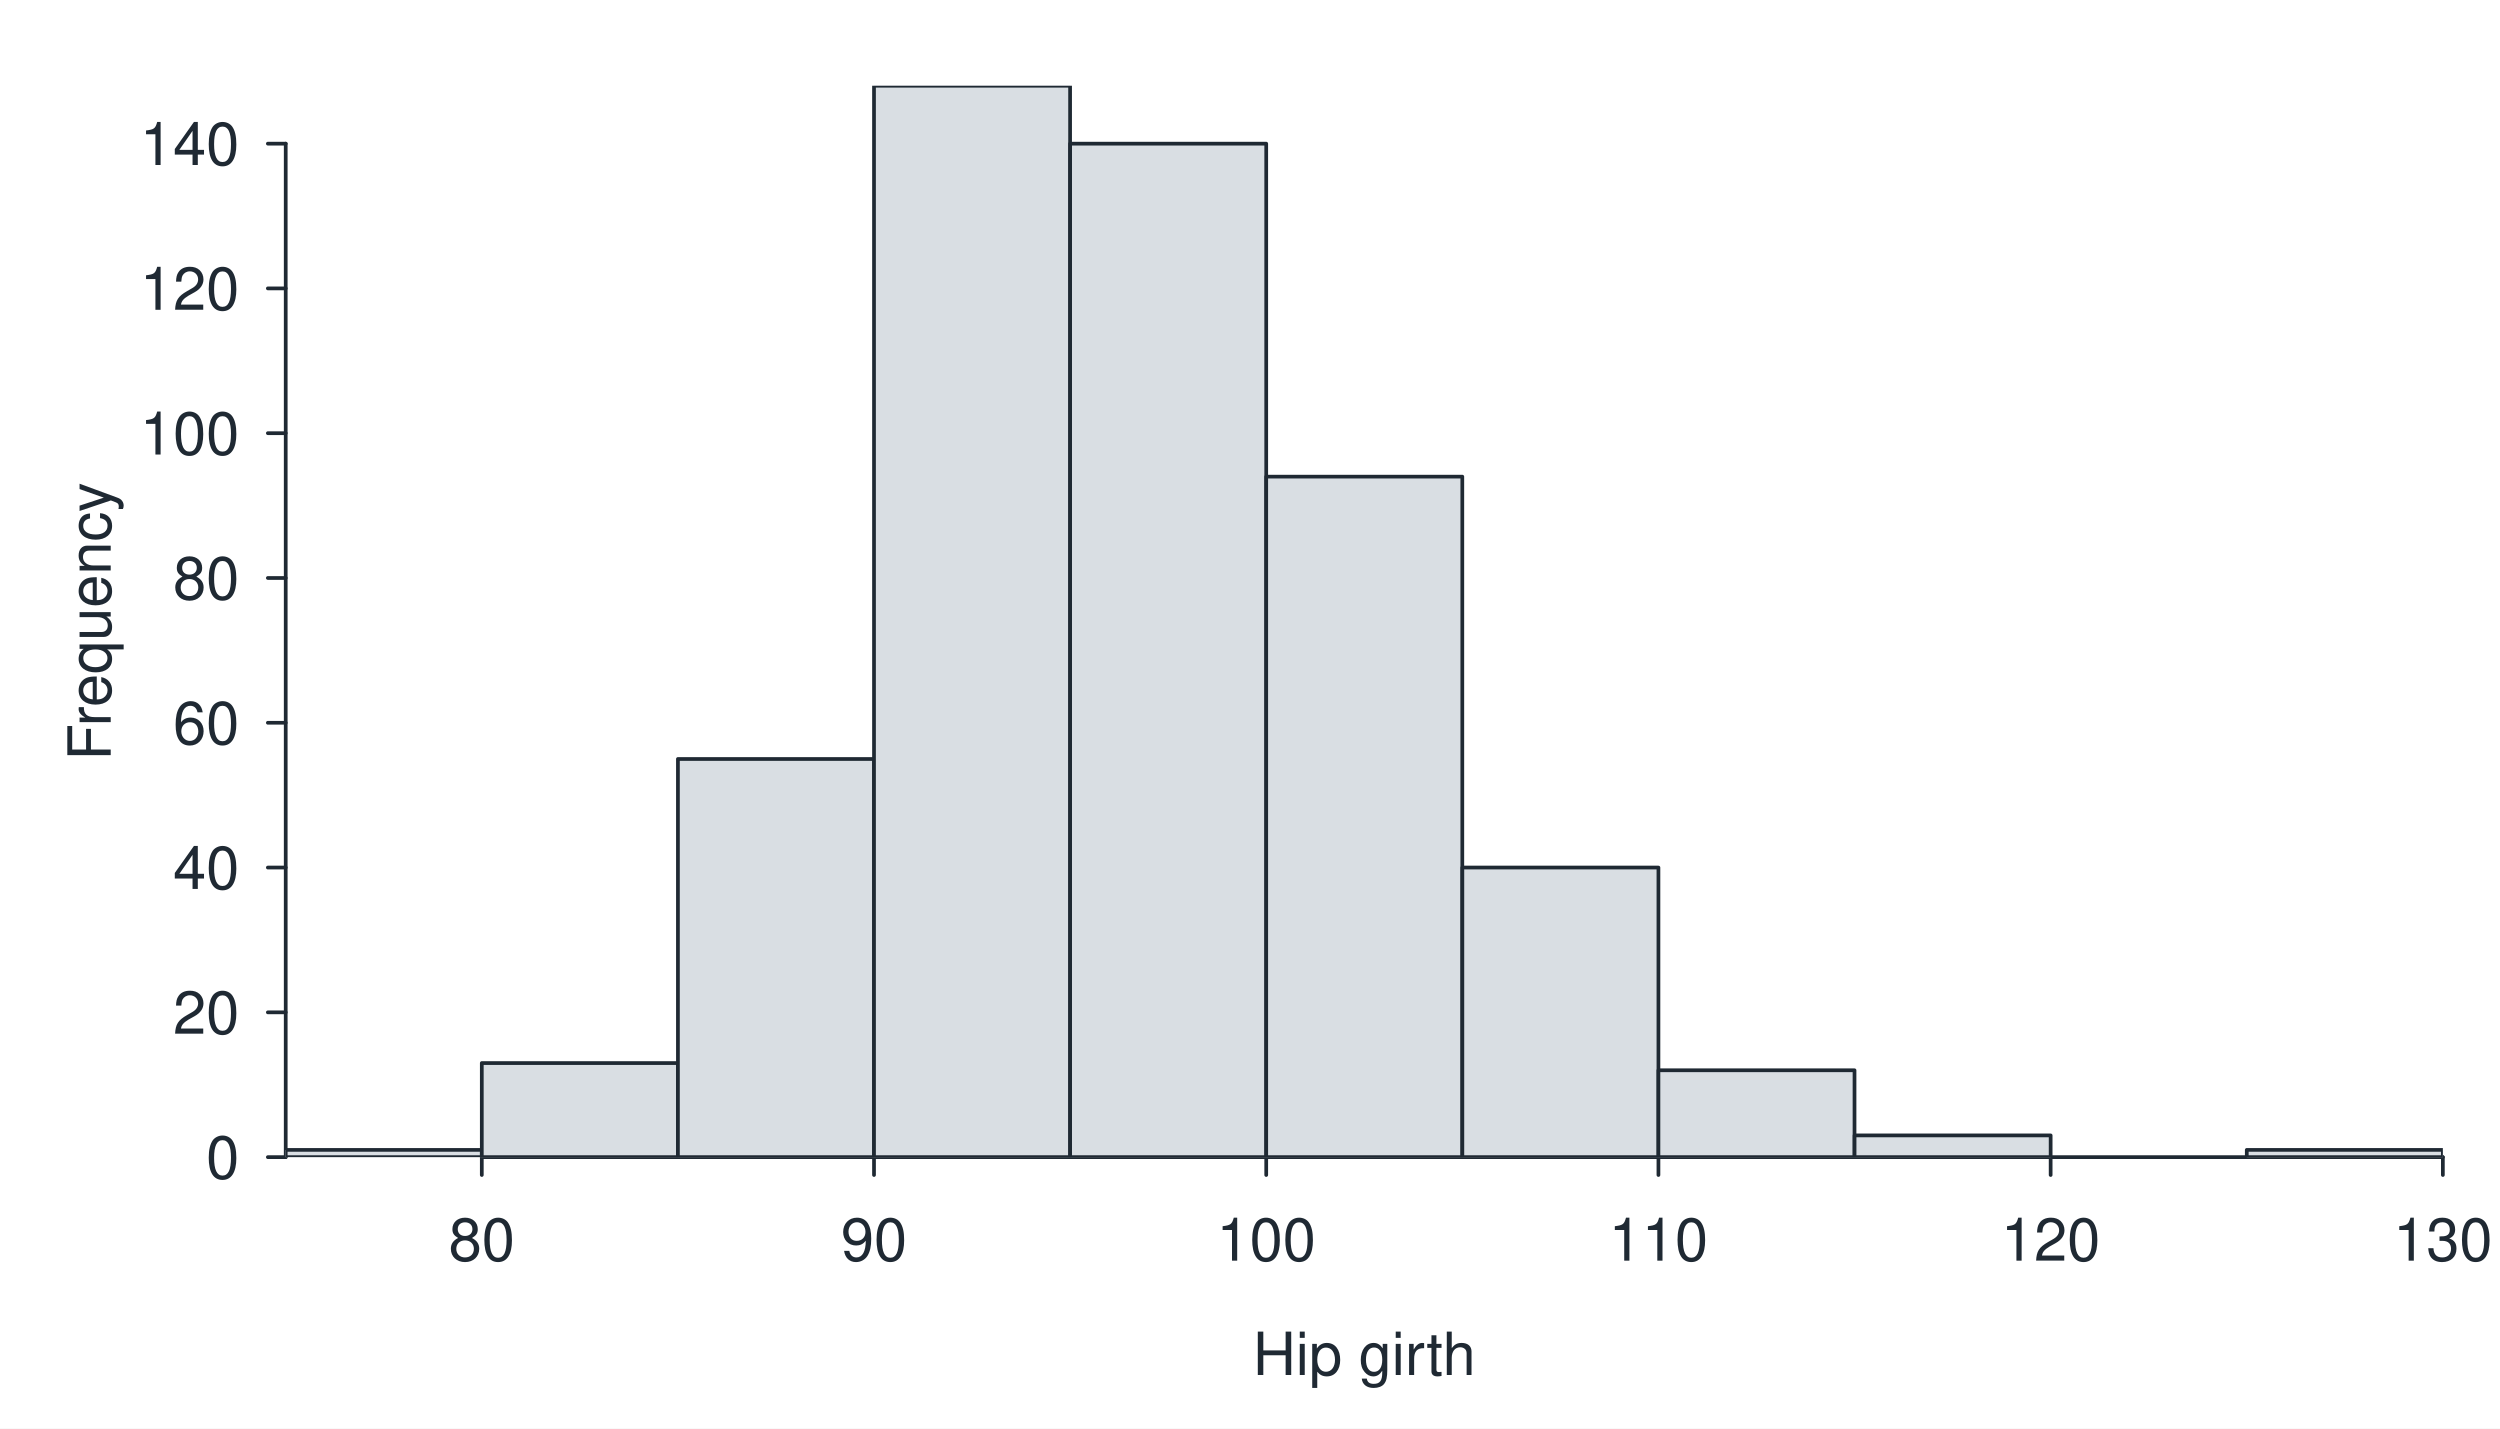
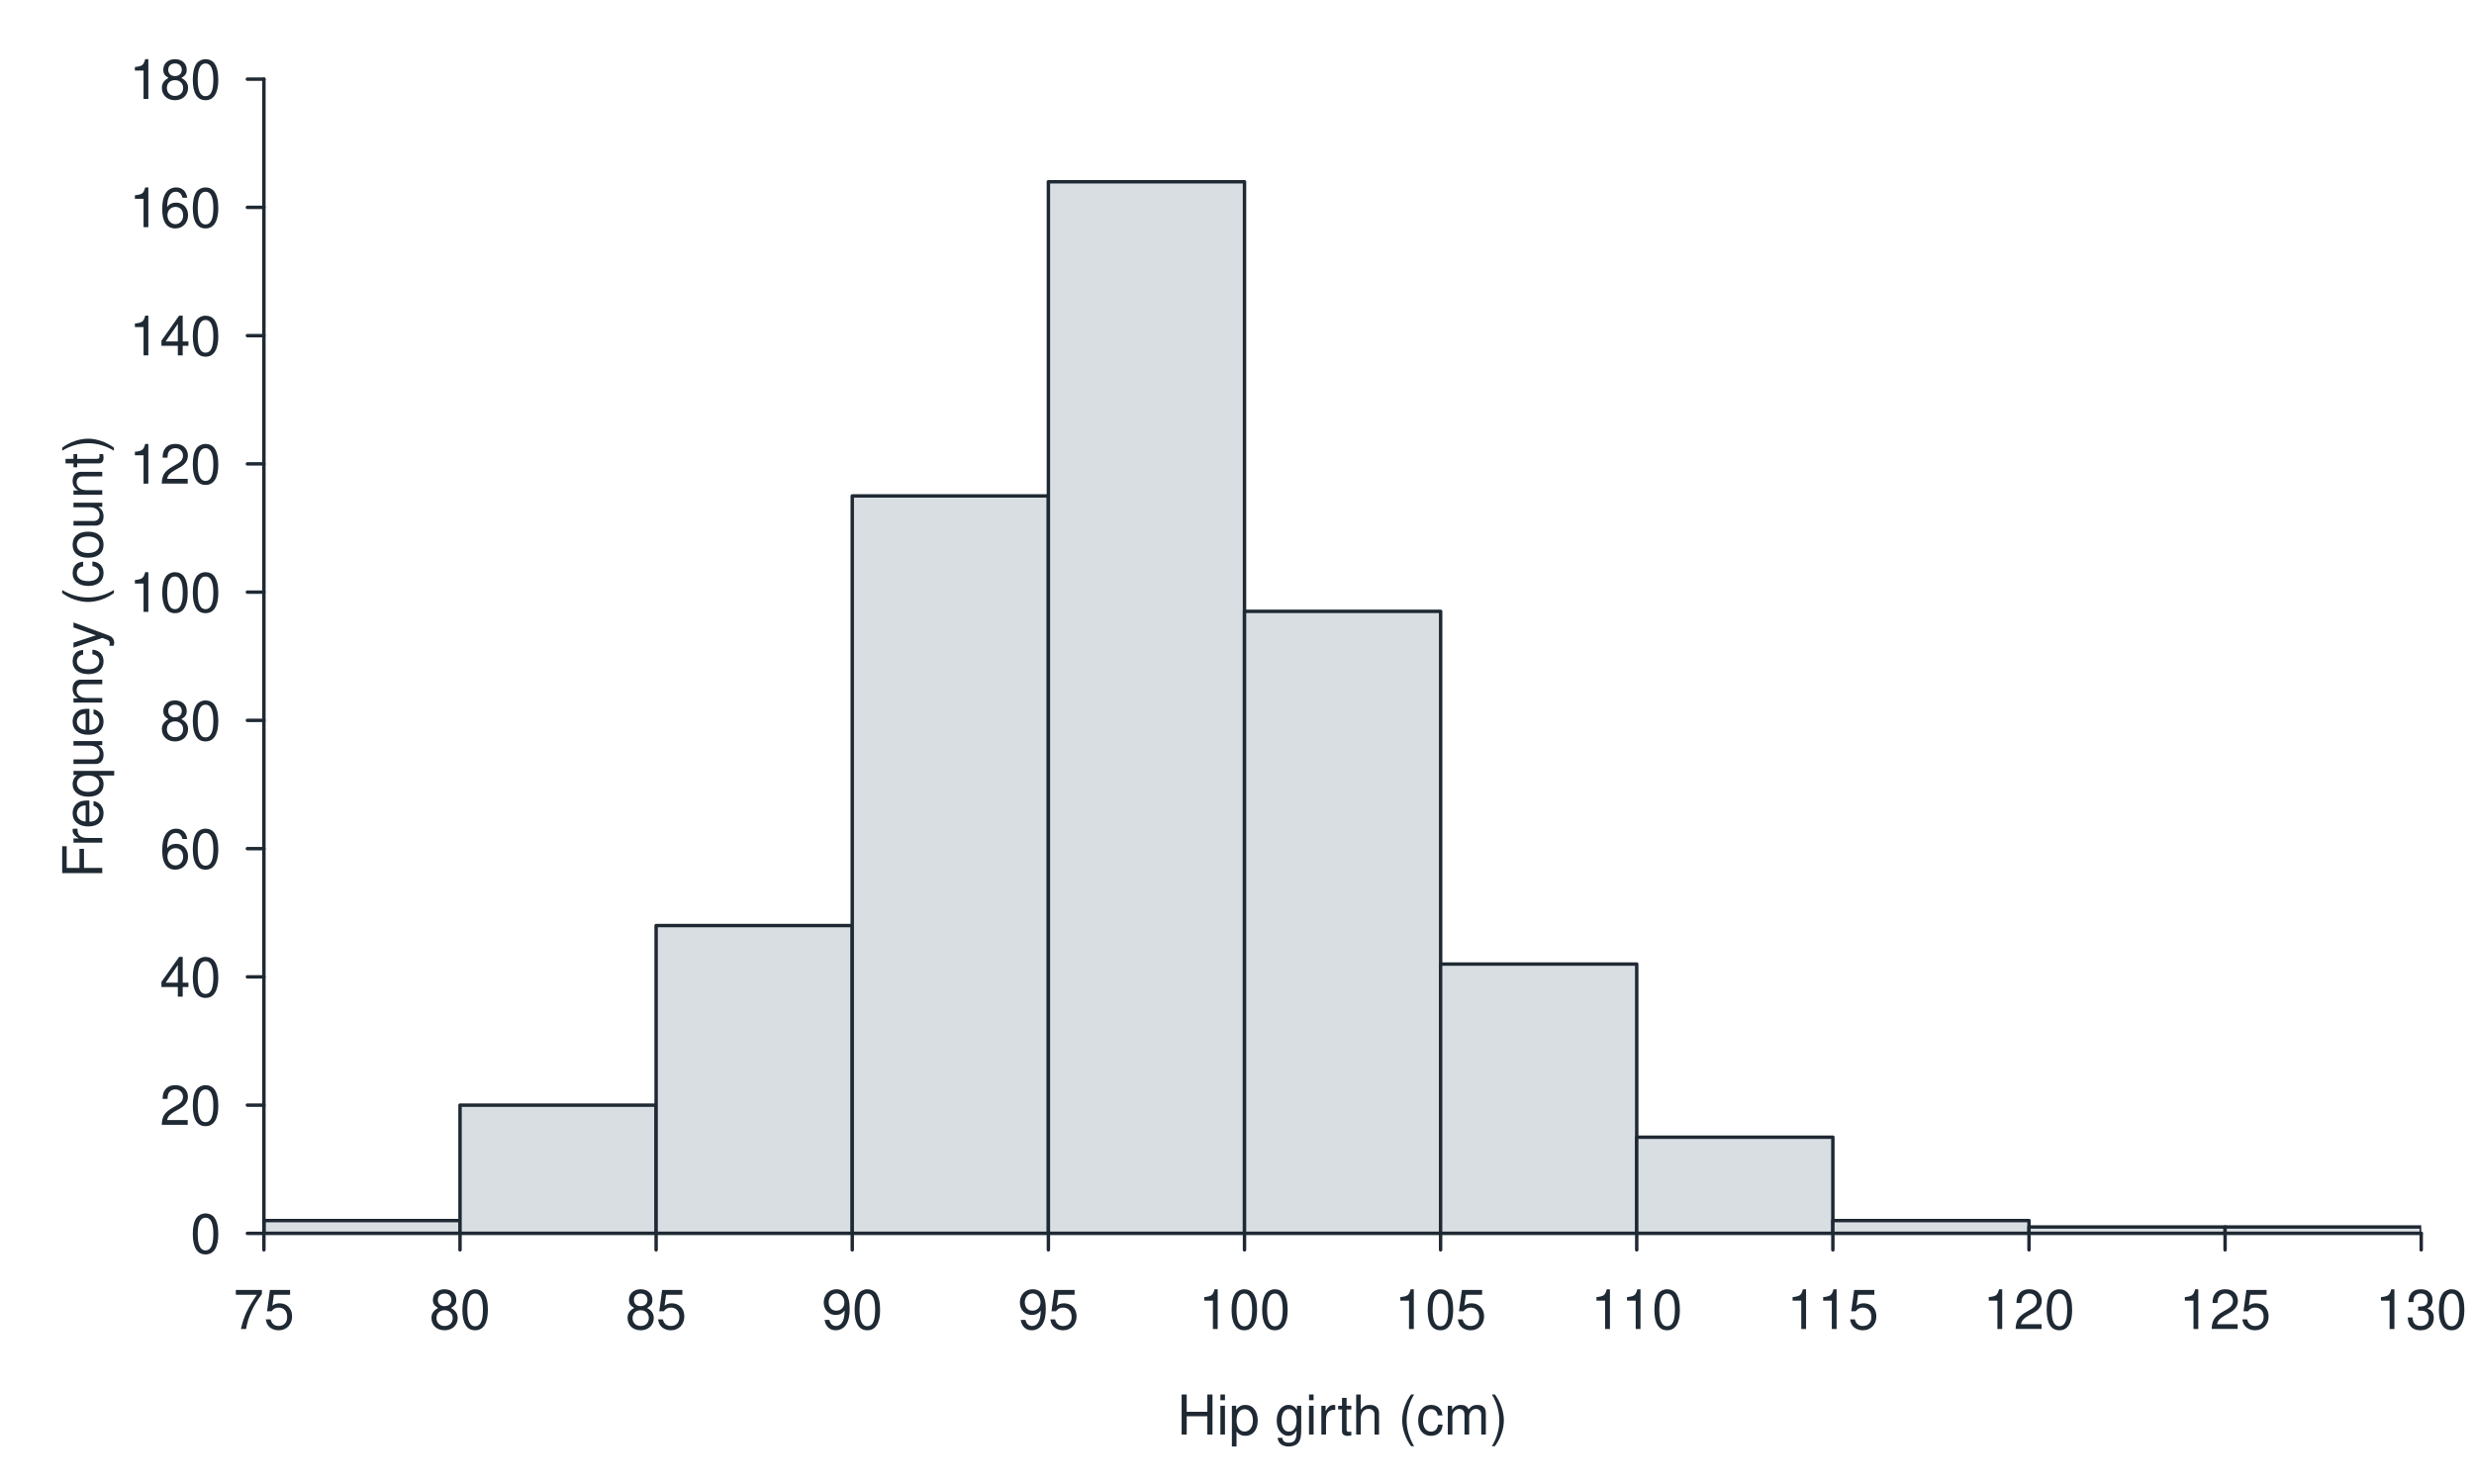
- <svg xmlns="http://www.w3.org/2000/svg" width="504.00pt" height="288.00pt" viewBox="0 0 504.00 288.00">
+ <svg xmlns="http://www.w3.org/2000/svg" width="540.00pt" height="324.00pt" viewBox="0 0 540.00 324.00">
  <g class="svglite">
    <defs>
      <style type="text/css">
    .svglite line, .svglite polyline, .svglite polygon, .svglite path, .svglite rect, .svglite circle {
      fill: none;
      stroke: #000000;
      stroke-linecap: round;
      stroke-linejoin: round;
      stroke-miterlimit: 10.00;
    }
    .svglite text {
      white-space: pre;
    }
    .svglite g.glyphgroup path {
      fill: inherit;
      stroke: none;
    }
  </style>
    </defs>
    <rect width="100%" height="100%" style="stroke: none; fill: #FFFFFF;" />
    <defs>
-       <clipPath id="cpMC4wMHw1MDQuMDB8MC4wMHwyODguMDA=">
-         <rect x="0.00" y="0.00" width="504.00" height="288.00" />
+       <clipPath id="cpMC4wMHw1NDAuMDB8MC4wMHwzMjQuMDA=">
+         <rect x="0.00" y="0.00" width="540.00" height="324.00" />
      </clipPath>
    </defs>
-     <g clip-path="url(#cpMC4wMHw1MDQuMDB8MC4wMHwyODguMDA=)">
-       <text x="275.04" y="277.20" text-anchor="middle" style="font-size: 12.00px;fill: #1F2933; font-family: &quot;Helvetica&quot;;" textLength="44.69px" lengthAdjust="spacingAndGlyphs">Hip girth</text>
-       <text transform="translate(22.32,125.28) rotate(-90)" text-anchor="middle" style="font-size: 12.00px;fill: #1F2933; font-family: &quot;Helvetica&quot;;" textLength="56.69px" lengthAdjust="spacingAndGlyphs">Frequency</text>
-       <line x1="97.13" y1="233.28" x2="492.48" y2="233.28" style="stroke-width: 0.75; stroke: #1F2933;" />
-       <line x1="97.13" y1="233.28" x2="97.13" y2="236.88" style="stroke-width: 0.75; stroke: #1F2933;" />
-       <line x1="176.20" y1="233.28" x2="176.20" y2="236.88" style="stroke-width: 0.75; stroke: #1F2933;" />
-       <line x1="255.27" y1="233.28" x2="255.27" y2="236.88" style="stroke-width: 0.75; stroke: #1F2933;" />
-       <line x1="334.34" y1="233.28" x2="334.34" y2="236.88" style="stroke-width: 0.75; stroke: #1F2933;" />
-       <line x1="413.41" y1="233.28" x2="413.41" y2="236.88" style="stroke-width: 0.75; stroke: #1F2933;" />
-       <line x1="492.48" y1="233.28" x2="492.48" y2="236.88" style="stroke-width: 0.75; stroke: #1F2933;" />
-       <text x="97.13" y="254.16" text-anchor="middle" style="font-size: 12.00px;fill: #1F2933; font-family: &quot;Helvetica&quot;;" textLength="13.34px" lengthAdjust="spacingAndGlyphs">80</text>
-       <text x="176.20" y="254.16" text-anchor="middle" style="font-size: 12.00px;fill: #1F2933; font-family: &quot;Helvetica&quot;;" textLength="13.34px" lengthAdjust="spacingAndGlyphs">90</text>
-       <text x="255.27" y="254.16" text-anchor="middle" style="font-size: 12.00px;fill: #1F2933; font-family: &quot;Helvetica&quot;;" textLength="20.02px" lengthAdjust="spacingAndGlyphs">100</text>
-       <text x="334.34" y="254.16" text-anchor="middle" style="font-size: 12.00px;fill: #1F2933; font-family: &quot;Helvetica&quot;;" textLength="19.12px" lengthAdjust="spacingAndGlyphs">110</text>
-       <text x="413.41" y="254.16" text-anchor="middle" style="font-size: 12.00px;fill: #1F2933; font-family: &quot;Helvetica&quot;;" textLength="20.02px" lengthAdjust="spacingAndGlyphs">120</text>
-       <text x="492.48" y="254.16" text-anchor="middle" style="font-size: 12.00px;fill: #1F2933; font-family: &quot;Helvetica&quot;;" textLength="20.02px" lengthAdjust="spacingAndGlyphs">130</text>
-       <line x1="57.60" y1="233.28" x2="57.60" y2="28.96" style="stroke-width: 0.75; stroke: #1F2933;" />
-       <line x1="57.60" y1="233.28" x2="54.00" y2="233.28" style="stroke-width: 0.75; stroke: #1F2933;" />
-       <line x1="57.60" y1="204.09" x2="54.00" y2="204.09" style="stroke-width: 0.75; stroke: #1F2933;" />
-       <line x1="57.60" y1="174.90" x2="54.00" y2="174.90" style="stroke-width: 0.75; stroke: #1F2933;" />
-       <line x1="57.60" y1="145.71" x2="54.00" y2="145.71" style="stroke-width: 0.75; stroke: #1F2933;" />
-       <line x1="57.60" y1="116.52" x2="54.00" y2="116.52" style="stroke-width: 0.75; stroke: #1F2933;" />
-       <line x1="57.60" y1="87.33" x2="54.00" y2="87.33" style="stroke-width: 0.75; stroke: #1F2933;" />
-       <line x1="57.60" y1="58.14" x2="54.00" y2="58.14" style="stroke-width: 0.75; stroke: #1F2933;" />
-       <line x1="57.60" y1="28.96" x2="54.00" y2="28.96" style="stroke-width: 0.75; stroke: #1F2933;" />
-       <text x="48.24" y="237.59" text-anchor="end" style="font-size: 12.00px;fill: #1F2933; font-family: &quot;Helvetica&quot;;" textLength="6.67px" lengthAdjust="spacingAndGlyphs">0</text>
-       <text x="48.24" y="208.40" text-anchor="end" style="font-size: 12.00px;fill: #1F2933; font-family: &quot;Helvetica&quot;;" textLength="13.34px" lengthAdjust="spacingAndGlyphs">20</text>
-       <text x="48.24" y="179.21" text-anchor="end" style="font-size: 12.00px;fill: #1F2933; font-family: &quot;Helvetica&quot;;" textLength="13.34px" lengthAdjust="spacingAndGlyphs">40</text>
-       <text x="48.24" y="150.02" text-anchor="end" style="font-size: 12.00px;fill: #1F2933; font-family: &quot;Helvetica&quot;;" textLength="13.34px" lengthAdjust="spacingAndGlyphs">60</text>
-       <text x="48.24" y="120.83" text-anchor="end" style="font-size: 12.00px;fill: #1F2933; font-family: &quot;Helvetica&quot;;" textLength="13.34px" lengthAdjust="spacingAndGlyphs">80</text>
-       <text x="48.24" y="91.64" text-anchor="end" style="font-size: 12.00px;fill: #1F2933; font-family: &quot;Helvetica&quot;;" textLength="20.02px" lengthAdjust="spacingAndGlyphs">100</text>
-       <text x="48.24" y="62.45" text-anchor="end" style="font-size: 12.00px;fill: #1F2933; font-family: &quot;Helvetica&quot;;" textLength="20.02px" lengthAdjust="spacingAndGlyphs">120</text>
-       <text x="48.24" y="33.26" text-anchor="end" style="font-size: 12.00px;fill: #1F2933; font-family: &quot;Helvetica&quot;;" textLength="20.02px" lengthAdjust="spacingAndGlyphs">140</text>
+     <g clip-path="url(#cpMC4wMHw1NDAuMDB8MC4wMHwzMjQuMDA=)">
+       <text x="293.04" y="313.20" text-anchor="middle" style="font-size: 12.00px;fill: #1F2933; font-family: &quot;Helvetica&quot;;" textLength="72.02px" lengthAdjust="spacingAndGlyphs">Hip girth (cm)</text>
+       <text transform="translate(22.32,143.28) rotate(-90)" text-anchor="middle" style="font-size: 12.00px;fill: #1F2933; font-family: &quot;Helvetica&quot;;" textLength="97.36px" lengthAdjust="spacingAndGlyphs">Frequency (count)</text>
    </g>
    <defs>
-       <clipPath id="cpNTcuNjB8NDkyLjQ4fDE3LjI4fDIzMy4yOA==">
-         <rect x="57.60" y="17.28" width="434.88" height="216.00" />
+       <clipPath id="cpNTcuNjB8NTI4LjQ4fDE3LjI4fDI2OS4yOA==">
+         <rect x="57.60" y="17.28" width="470.88" height="252.00" />
      </clipPath>
    </defs>
-     <g clip-path="url(#cpNTcuNjB8NDkyLjQ4fDE3LjI4fDIzMy4yOA==)">
-       <rect x="57.60" y="231.82" width="39.53" height="1.46" style="stroke-width: 0.75; stroke: #1F2933; fill: #D9DEE3;" />
-       <rect x="97.13" y="214.31" width="39.53" height="18.97" style="stroke-width: 0.75; stroke: #1F2933; fill: #D9DEE3;" />
-       <rect x="136.67" y="153.01" width="39.53" height="80.27" style="stroke-width: 0.75; stroke: #1F2933; fill: #D9DEE3;" />
-       <rect x="176.20" y="17.28" width="39.53" height="216.00" style="stroke-width: 0.75; stroke: #1F2933; fill: #D9DEE3;" />
-       <rect x="215.74" y="28.96" width="39.53" height="204.32" style="stroke-width: 0.75; stroke: #1F2933; fill: #D9DEE3;" />
-       <rect x="255.27" y="96.09" width="39.53" height="137.19" style="stroke-width: 0.75; stroke: #1F2933; fill: #D9DEE3;" />
-       <rect x="294.81" y="174.90" width="39.53" height="58.38" style="stroke-width: 0.75; stroke: #1F2933; fill: #D9DEE3;" />
-       <rect x="334.34" y="215.77" width="39.53" height="17.51" style="stroke-width: 0.75; stroke: #1F2933; fill: #D9DEE3;" />
-       <rect x="373.88" y="228.90" width="39.53" height="4.38" style="stroke-width: 0.75; stroke: #1F2933; fill: #D9DEE3;" />
-       <rect x="413.41" y="233.28" width="39.53" height="0.00" style="stroke-width: 0.75; stroke: #1F2933; fill: #D9DEE3;" />
-       <rect x="452.95" y="231.82" width="39.53" height="1.46" style="stroke-width: 0.75; stroke: #1F2933; fill: #D9DEE3;" />
+     <g clip-path="url(#cpNTcuNjB8NTI4LjQ4fDE3LjI4fDI2OS4yOA==)">
+       <rect x="57.60" y="266.48" width="42.81" height="2.80" style="stroke-width: 0.75; stroke: #1F2933; fill: #D9DEE3;" />
+       <rect x="100.41" y="241.28" width="42.81" height="28.00" style="stroke-width: 0.75; stroke: #1F2933; fill: #D9DEE3;" />
+       <rect x="143.21" y="202.08" width="42.81" height="67.20" style="stroke-width: 0.75; stroke: #1F2933; fill: #D9DEE3;" />
+       <rect x="186.02" y="108.28" width="42.81" height="161.00" style="stroke-width: 0.75; stroke: #1F2933; fill: #D9DEE3;" />
+       <rect x="228.83" y="39.68" width="42.81" height="229.60" style="stroke-width: 0.75; stroke: #1F2933; fill: #D9DEE3;" />
+       <rect x="271.64" y="133.48" width="42.81" height="135.80" style="stroke-width: 0.75; stroke: #1F2933; fill: #D9DEE3;" />
+       <rect x="314.44" y="210.48" width="42.81" height="58.80" style="stroke-width: 0.75; stroke: #1F2933; fill: #D9DEE3;" />
+       <rect x="357.25" y="248.28" width="42.81" height="21.00" style="stroke-width: 0.75; stroke: #1F2933; fill: #D9DEE3;" />
+       <rect x="400.06" y="266.48" width="42.81" height="2.80" style="stroke-width: 0.75; stroke: #1F2933; fill: #D9DEE3;" />
+       <rect x="442.87" y="267.88" width="42.81" height="1.40" style="stroke-width: 0.75; stroke: #1F2933; fill: #D9DEE3;" />
+       <rect x="485.67" y="267.88" width="42.81" height="1.40" style="stroke-width: 0.75; stroke: #1F2933; fill: #D9DEE3;" />
+     </g>
+     <g clip-path="url(#cpMC4wMHw1NDAuMDB8MC4wMHwzMjQuMDA=)">
+       <line x1="57.60" y1="269.28" x2="528.48" y2="269.28" style="stroke-width: 0.75; stroke: #1F2933;" />
+       <line x1="57.60" y1="269.28" x2="57.60" y2="272.88" style="stroke-width: 0.75; stroke: #1F2933;" />
+       <line x1="100.41" y1="269.28" x2="100.41" y2="272.88" style="stroke-width: 0.75; stroke: #1F2933;" />
+       <line x1="143.21" y1="269.28" x2="143.21" y2="272.88" style="stroke-width: 0.75; stroke: #1F2933;" />
+       <line x1="186.02" y1="269.28" x2="186.02" y2="272.88" style="stroke-width: 0.75; stroke: #1F2933;" />
+       <line x1="228.83" y1="269.28" x2="228.83" y2="272.88" style="stroke-width: 0.75; stroke: #1F2933;" />
+       <line x1="271.64" y1="269.28" x2="271.64" y2="272.88" style="stroke-width: 0.75; stroke: #1F2933;" />
+       <line x1="314.44" y1="269.28" x2="314.44" y2="272.88" style="stroke-width: 0.75; stroke: #1F2933;" />
+       <line x1="357.25" y1="269.28" x2="357.25" y2="272.88" style="stroke-width: 0.75; stroke: #1F2933;" />
+       <line x1="400.06" y1="269.28" x2="400.06" y2="272.88" style="stroke-width: 0.75; stroke: #1F2933;" />
+       <line x1="442.87" y1="269.28" x2="442.87" y2="272.88" style="stroke-width: 0.75; stroke: #1F2933;" />
+       <line x1="485.67" y1="269.28" x2="485.67" y2="272.88" style="stroke-width: 0.75; stroke: #1F2933;" />
+       <line x1="528.48" y1="269.28" x2="528.48" y2="272.88" style="stroke-width: 0.75; stroke: #1F2933;" />
+       <text x="57.60" y="290.16" text-anchor="middle" style="font-size: 12.00px;fill: #1F2933; font-family: &quot;Helvetica&quot;;" textLength="13.34px" lengthAdjust="spacingAndGlyphs">75</text>
+       <text x="100.41" y="290.16" text-anchor="middle" style="font-size: 12.00px;fill: #1F2933; font-family: &quot;Helvetica&quot;;" textLength="13.34px" lengthAdjust="spacingAndGlyphs">80</text>
+       <text x="143.21" y="290.16" text-anchor="middle" style="font-size: 12.00px;fill: #1F2933; font-family: &quot;Helvetica&quot;;" textLength="13.34px" lengthAdjust="spacingAndGlyphs">85</text>
+       <text x="186.02" y="290.16" text-anchor="middle" style="font-size: 12.00px;fill: #1F2933; font-family: &quot;Helvetica&quot;;" textLength="13.34px" lengthAdjust="spacingAndGlyphs">90</text>
+       <text x="228.83" y="290.16" text-anchor="middle" style="font-size: 12.00px;fill: #1F2933; font-family: &quot;Helvetica&quot;;" textLength="13.34px" lengthAdjust="spacingAndGlyphs">95</text>
+       <text x="271.64" y="290.16" text-anchor="middle" style="font-size: 12.00px;fill: #1F2933; font-family: &quot;Helvetica&quot;;" textLength="20.02px" lengthAdjust="spacingAndGlyphs">100</text>
+       <text x="314.44" y="290.16" text-anchor="middle" style="font-size: 12.00px;fill: #1F2933; font-family: &quot;Helvetica&quot;;" textLength="20.02px" lengthAdjust="spacingAndGlyphs">105</text>
+       <text x="357.25" y="290.16" text-anchor="middle" style="font-size: 12.00px;fill: #1F2933; font-family: &quot;Helvetica&quot;;" textLength="19.12px" lengthAdjust="spacingAndGlyphs">110</text>
+       <text x="400.06" y="290.16" text-anchor="middle" style="font-size: 12.00px;fill: #1F2933; font-family: &quot;Helvetica&quot;;" textLength="19.12px" lengthAdjust="spacingAndGlyphs">115</text>
+       <text x="442.87" y="290.16" text-anchor="middle" style="font-size: 12.00px;fill: #1F2933; font-family: &quot;Helvetica&quot;;" textLength="20.02px" lengthAdjust="spacingAndGlyphs">120</text>
+       <text x="485.67" y="290.16" text-anchor="middle" style="font-size: 12.00px;fill: #1F2933; font-family: &quot;Helvetica&quot;;" textLength="20.02px" lengthAdjust="spacingAndGlyphs">125</text>
+       <text x="528.48" y="290.16" text-anchor="middle" style="font-size: 12.00px;fill: #1F2933; font-family: &quot;Helvetica&quot;;" textLength="20.02px" lengthAdjust="spacingAndGlyphs">130</text>
+       <line x1="57.60" y1="269.28" x2="57.60" y2="17.28" style="stroke-width: 0.75; stroke: #1F2933;" />
+       <line x1="57.60" y1="269.28" x2="54.00" y2="269.28" style="stroke-width: 0.75; stroke: #1F2933;" />
+       <line x1="57.60" y1="241.28" x2="54.00" y2="241.28" style="stroke-width: 0.75; stroke: #1F2933;" />
+       <line x1="57.60" y1="213.28" x2="54.00" y2="213.28" style="stroke-width: 0.75; stroke: #1F2933;" />
+       <line x1="57.60" y1="185.28" x2="54.00" y2="185.28" style="stroke-width: 0.75; stroke: #1F2933;" />
+       <line x1="57.60" y1="157.28" x2="54.00" y2="157.28" style="stroke-width: 0.75; stroke: #1F2933;" />
+       <line x1="57.60" y1="129.28" x2="54.00" y2="129.28" style="stroke-width: 0.75; stroke: #1F2933;" />
+       <line x1="57.60" y1="101.28" x2="54.00" y2="101.28" style="stroke-width: 0.75; stroke: #1F2933;" />
+       <line x1="57.60" y1="73.28" x2="54.00" y2="73.28" style="stroke-width: 0.75; stroke: #1F2933;" />
+       <line x1="57.60" y1="45.28" x2="54.00" y2="45.28" style="stroke-width: 0.75; stroke: #1F2933;" />
+       <line x1="57.60" y1="17.28" x2="54.00" y2="17.28" style="stroke-width: 0.75; stroke: #1F2933;" />
+       <text x="48.24" y="273.59" text-anchor="end" style="font-size: 12.00px;fill: #1F2933; font-family: &quot;Helvetica&quot;;" textLength="6.67px" lengthAdjust="spacingAndGlyphs">0</text>
+       <text x="48.24" y="245.59" text-anchor="end" style="font-size: 12.00px;fill: #1F2933; font-family: &quot;Helvetica&quot;;" textLength="13.34px" lengthAdjust="spacingAndGlyphs">20</text>
+       <text x="48.24" y="217.59" text-anchor="end" style="font-size: 12.00px;fill: #1F2933; font-family: &quot;Helvetica&quot;;" textLength="13.34px" lengthAdjust="spacingAndGlyphs">40</text>
+       <text x="48.24" y="189.59" text-anchor="end" style="font-size: 12.00px;fill: #1F2933; font-family: &quot;Helvetica&quot;;" textLength="13.34px" lengthAdjust="spacingAndGlyphs">60</text>
+       <text x="48.24" y="161.59" text-anchor="end" style="font-size: 12.00px;fill: #1F2933; font-family: &quot;Helvetica&quot;;" textLength="13.34px" lengthAdjust="spacingAndGlyphs">80</text>
+       <text x="48.24" y="133.59" text-anchor="end" style="font-size: 12.00px;fill: #1F2933; font-family: &quot;Helvetica&quot;;" textLength="20.02px" lengthAdjust="spacingAndGlyphs">100</text>
+       <text x="48.24" y="105.59" text-anchor="end" style="font-size: 12.00px;fill: #1F2933; font-family: &quot;Helvetica&quot;;" textLength="20.02px" lengthAdjust="spacingAndGlyphs">120</text>
+       <text x="48.24" y="77.59" text-anchor="end" style="font-size: 12.00px;fill: #1F2933; font-family: &quot;Helvetica&quot;;" textLength="20.02px" lengthAdjust="spacingAndGlyphs">140</text>
+       <text x="48.24" y="49.59" text-anchor="end" style="font-size: 12.00px;fill: #1F2933; font-family: &quot;Helvetica&quot;;" textLength="20.02px" lengthAdjust="spacingAndGlyphs">160</text>
+       <text x="48.24" y="21.59" text-anchor="end" style="font-size: 12.00px;fill: #1F2933; font-family: &quot;Helvetica&quot;;" textLength="20.02px" lengthAdjust="spacingAndGlyphs">180</text>
    </g>
  </g>
</svg>
